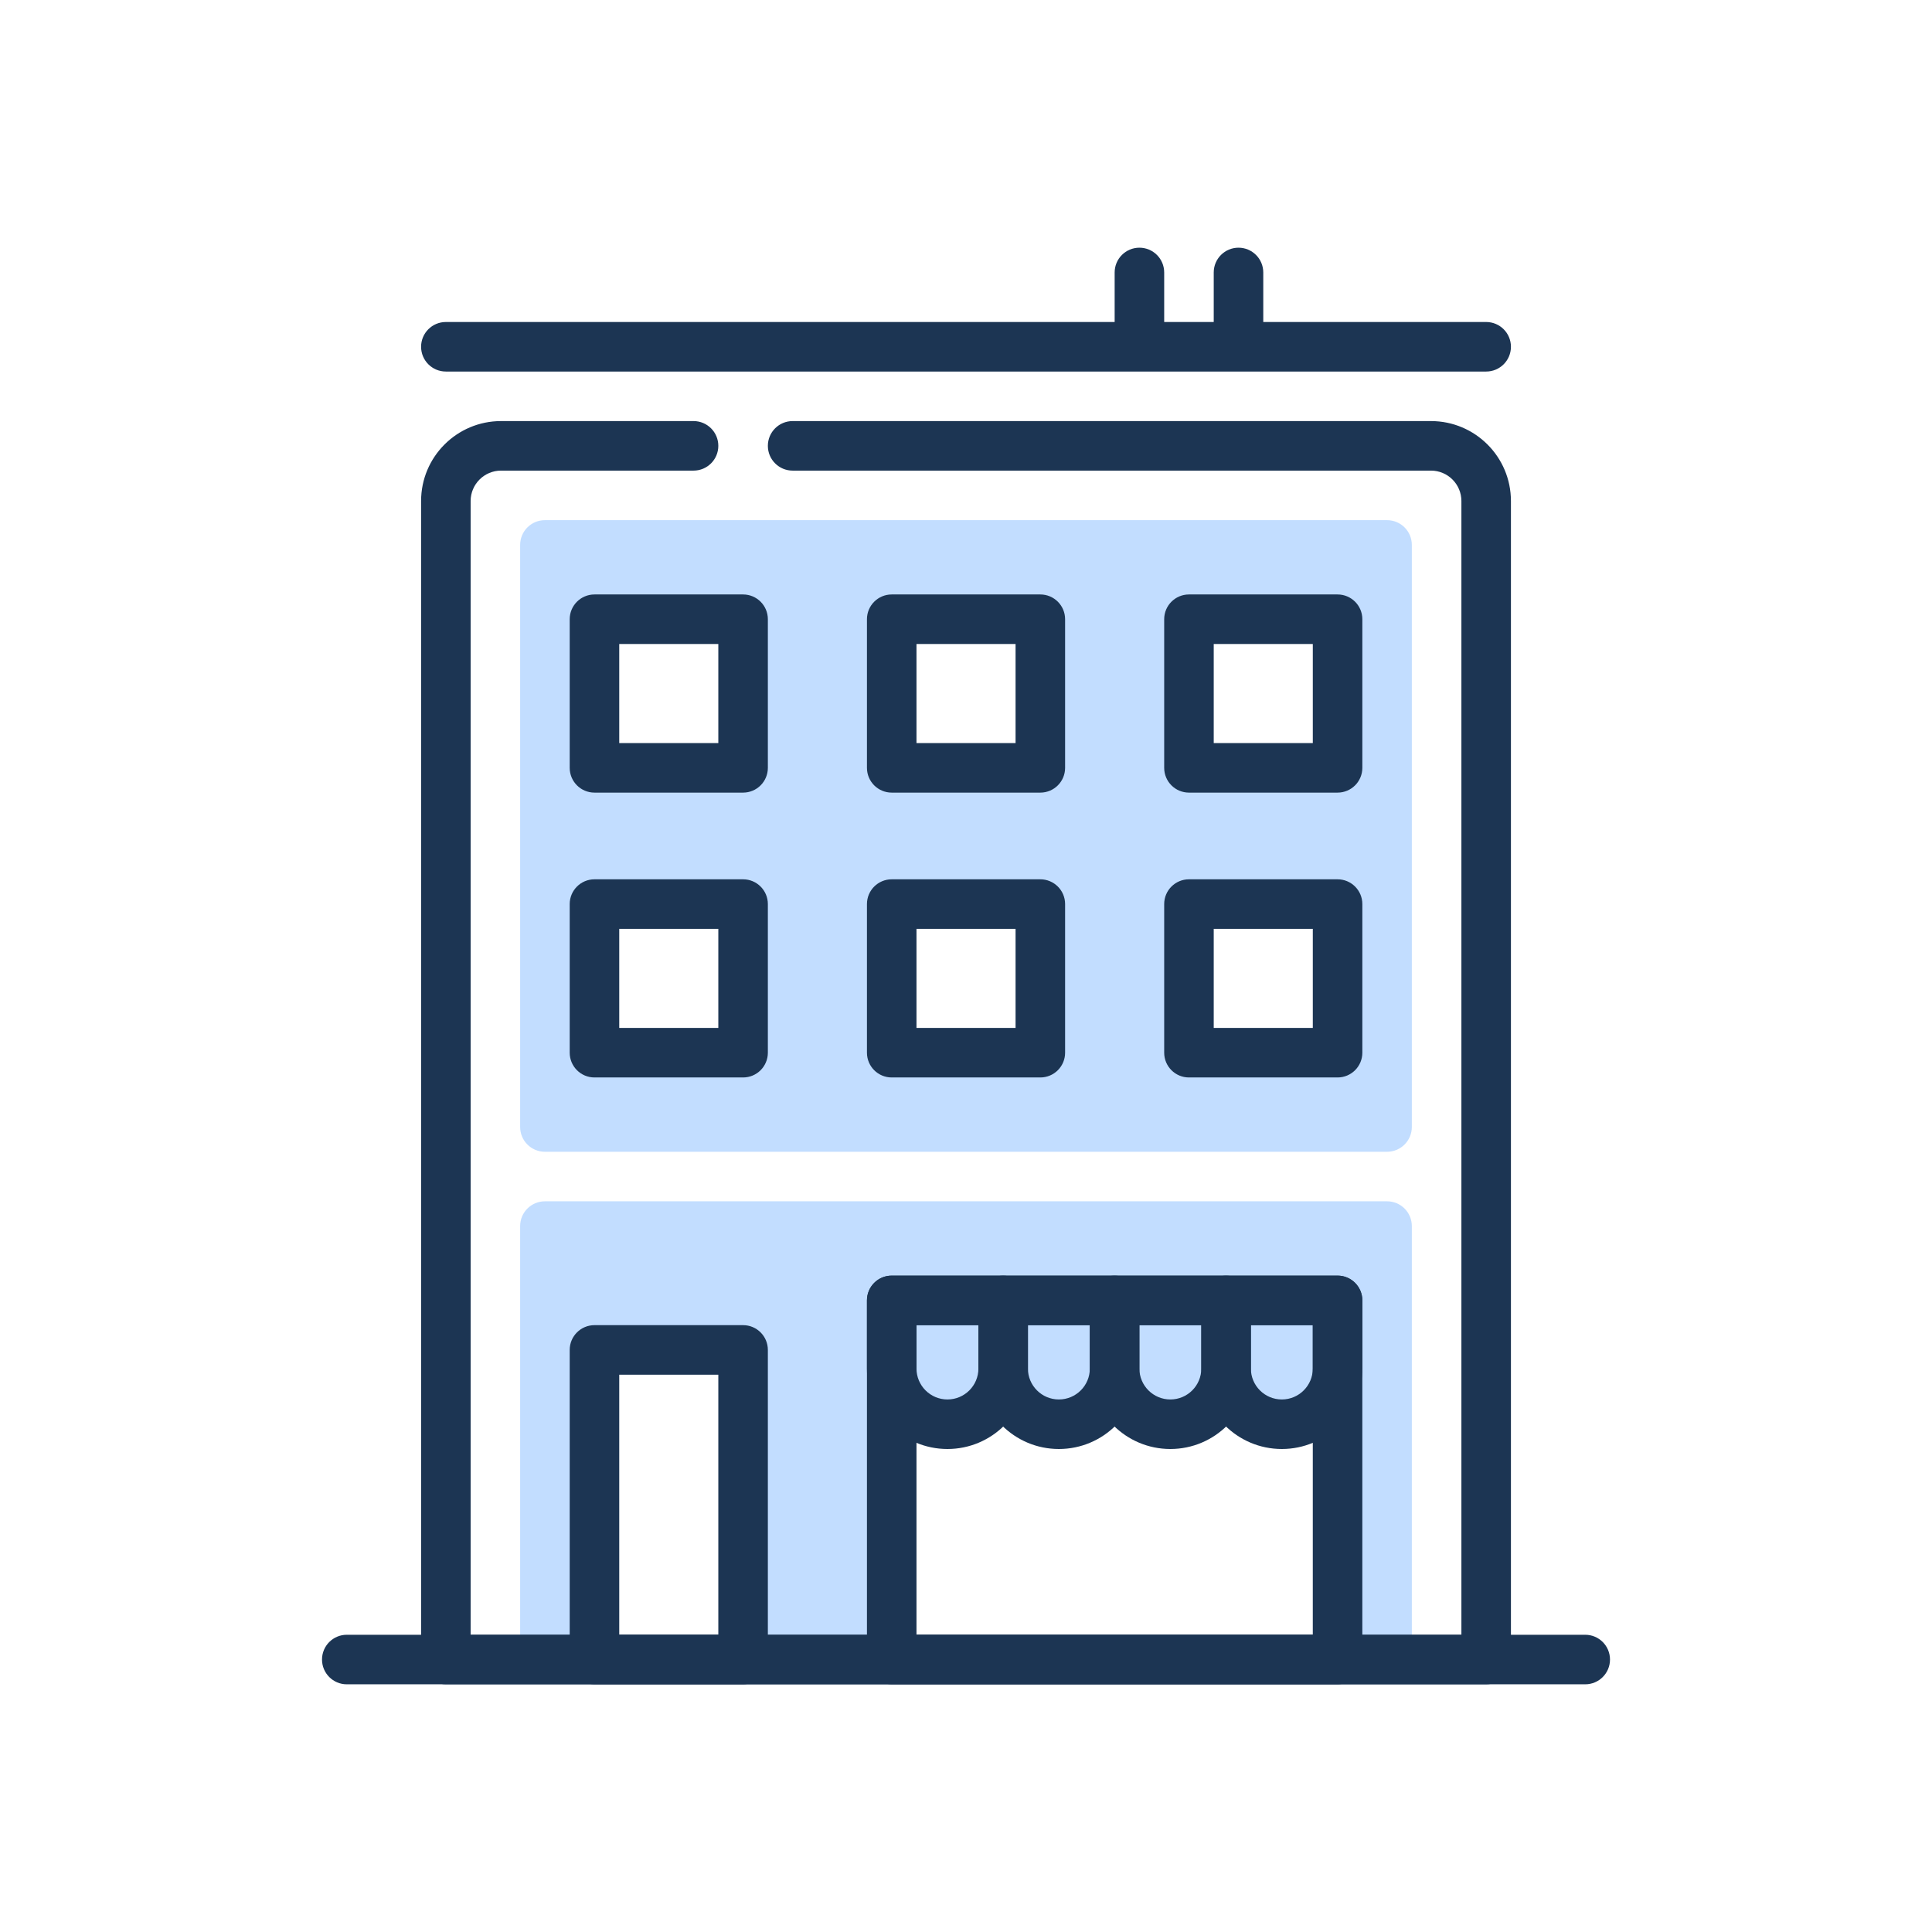
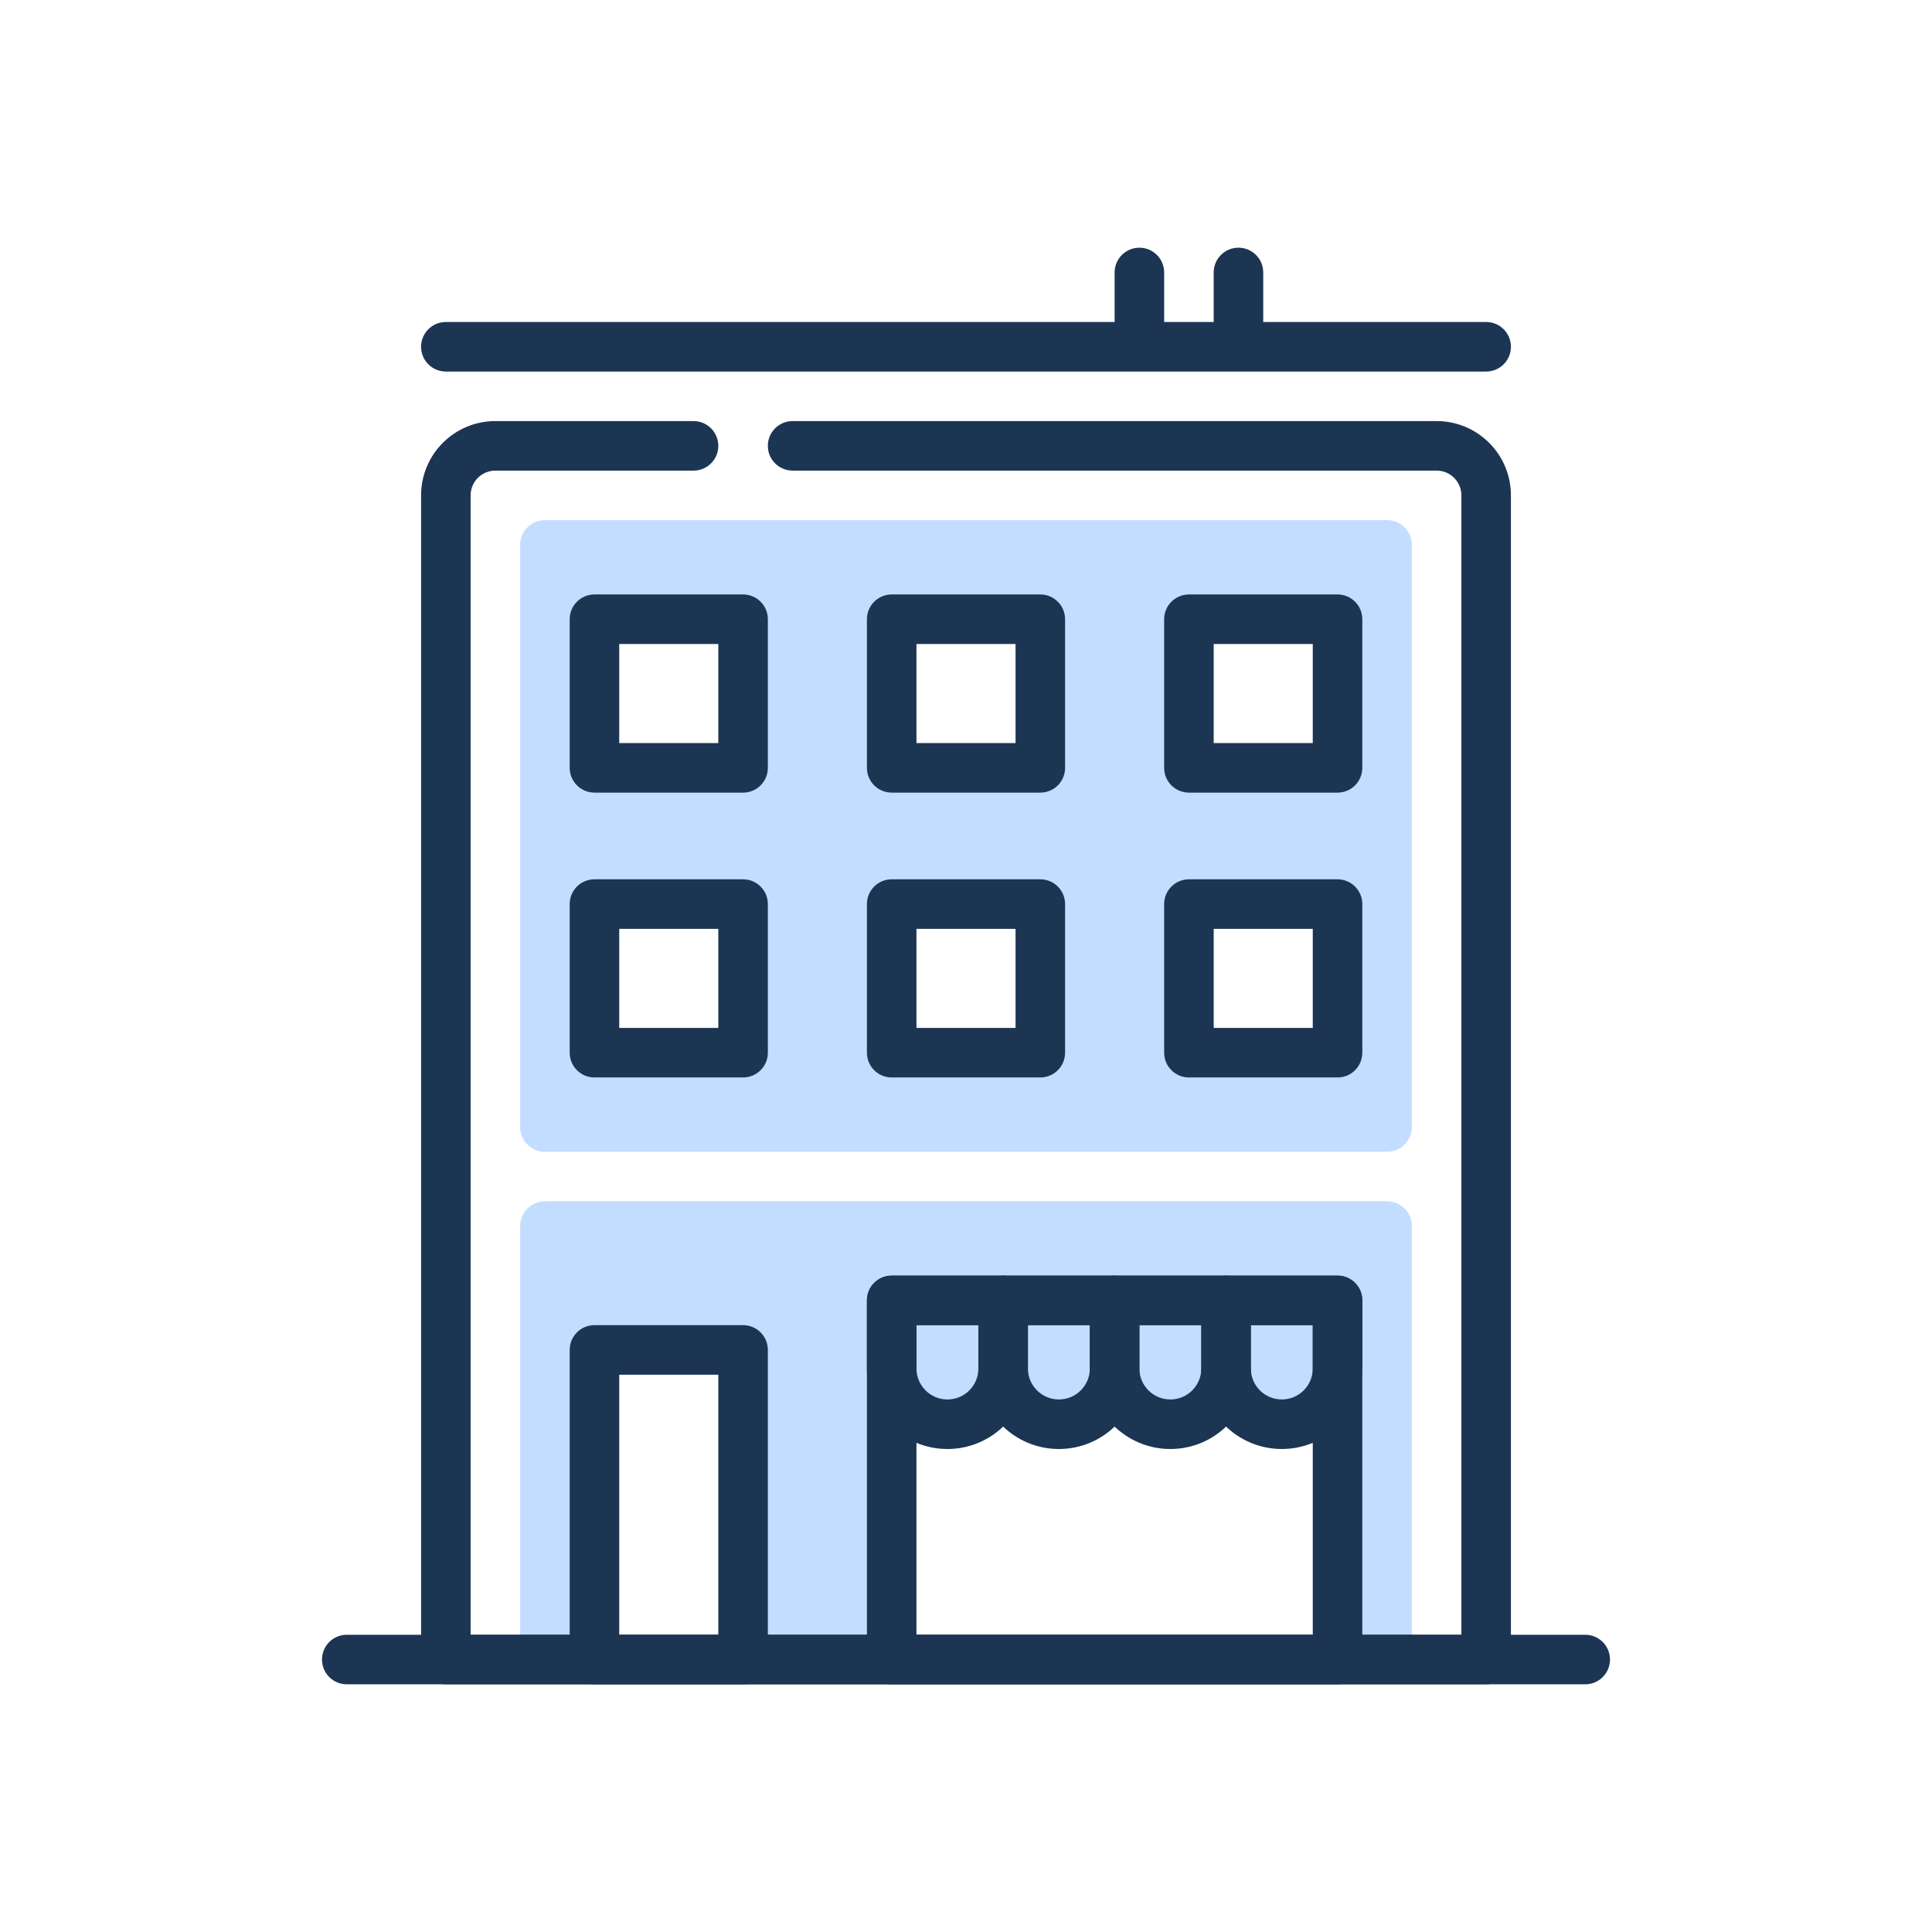
<svg xmlns="http://www.w3.org/2000/svg" width="156" height="156" viewBox="0 0 156 156" fill="none">
-   <path fill-rule="evenodd" clip-rule="evenodd" d="M41.999 99C41.999 97.895 42.895 97 43.999 97H111.999C113.103 97 113.999 97.895 113.999 99V132C113.999 133.105 113.103 134 111.999 134H108V114H72V134H60V109H48V134H43.999C42.895 134 41.999 133.105 41.999 132V99Z" fill="#C2DDFF" />
-   <path fill-rule="evenodd" clip-rule="evenodd" d="M41.999 44C41.999 42.895 42.895 42 43.999 42H111.999C113.103 42 113.999 42.895 113.999 44V91C113.999 92.105 113.103 93 111.999 93H43.999C42.895 93 41.999 92.105 41.999 91V44ZM84 49.618H72V61.618H84V49.618ZM60 49.618H48V61.618H60V49.618ZM96 49.618H108V61.618H96V49.618ZM72 73H84V85H72V73ZM48 73H60V85H48V73ZM108 73H96V85H108V73Z" fill="#C2DDFF" />
-   <path fill-rule="evenodd" clip-rule="evenodd" d="M46.001 50C46.001 48.895 46.897 48 48.001 48H60.001C61.106 48 62.001 48.895 62.001 50V62C62.001 63.105 61.106 64 60.001 64H48.001C46.897 64 46.001 63.105 46.001 62V50ZM50.001 52V60H58.001V52H50.001Z" fill="#1C3553" />
-   <path fill-rule="evenodd" clip-rule="evenodd" d="M46.001 73C46.001 71.895 46.897 71 48.001 71H60.001C61.106 71 62.001 71.895 62.001 73V85C62.001 86.105 61.106 87 60.001 87H48.001C46.897 87 46.001 86.105 46.001 85V73ZM50.001 75V83H58.001V75H50.001Z" fill="#1C3553" />
-   <path fill-rule="evenodd" clip-rule="evenodd" d="M46.001 109C46.001 107.895 46.897 107 48.001 107H60.001C61.106 107 62.001 107.895 62.001 109V134C62.001 135.105 61.106 136 60.001 136H48.001C46.897 136 46.001 135.105 46.001 134V109ZM50.001 111V132H58.001V111H50.001Z" fill="#1C3553" />
-   <path fill-rule="evenodd" clip-rule="evenodd" d="M70.002 50C70.002 48.895 70.897 48 72.002 48H84.002C85.107 48 86.002 48.895 86.002 50V62C86.002 63.105 85.107 64 84.002 64H72.002C70.897 64 70.002 63.105 70.002 62V50ZM74.002 52V60H82.002V52H74.002Z" fill="#1C3553" />
-   <path fill-rule="evenodd" clip-rule="evenodd" d="M70.002 73C70.002 71.895 70.897 71 72.002 71H84.002C85.107 71 86.002 71.895 86.002 73V85C86.002 86.105 85.107 87 84.002 87H72.002C70.897 87 70.002 86.105 70.002 85V73ZM74.002 75V83H82.002V75H74.002Z" fill="#1C3553" />
-   <path fill-rule="evenodd" clip-rule="evenodd" d="M94.003 50C94.003 48.895 94.898 48 96.003 48H108.003C109.107 48 110.003 48.895 110.003 50V62C110.003 63.105 109.107 64 108.003 64H96.003C94.898 64 94.003 63.105 94.003 62V50ZM98.003 52V60H106.003V52H98.003Z" fill="#1C3553" />
-   <path fill-rule="evenodd" clip-rule="evenodd" d="M94.003 73C94.003 71.895 94.898 71 96.003 71H108.003C109.107 71 110.003 71.895 110.003 73V85C110.003 86.105 109.107 87 108.003 87H96.003C94.898 87 94.003 86.105 94.003 85V73ZM98.003 75V83H106.003V75H98.003Z" fill="#1C3553" />
-   <path fill-rule="evenodd" clip-rule="evenodd" d="M34.001 40.457C34.001 36.891 36.892 34 40.458 34H56.001C57.105 34 58.001 34.895 58.001 36C58.001 37.105 57.105 38 56.001 38H40.458C39.101 38 38.001 39.1 38.001 40.457V132H118.001V40.457C118.001 39.1 116.901 38 115.544 38H64.001C62.896 38 62.001 37.105 62.001 36C62.001 34.895 62.896 34 64.001 34H115.544C119.11 34 122.001 36.891 122.001 40.457V134C122.001 135.104 121.105 136 120.001 136H36.001C34.896 136 34.001 135.104 34.001 134V40.457Z" fill="#1C3553" />
-   <path fill-rule="evenodd" clip-rule="evenodd" d="M26.001 134C26.001 132.895 26.896 132 28.001 132H128C129.105 132 130 132.895 130 134C130 135.104 129.105 136 128 136H28.001C26.896 136 26.001 135.104 26.001 134Z" fill="#1C3553" />
-   <path fill-rule="evenodd" clip-rule="evenodd" d="M34.001 28C34.001 26.895 34.896 26 36.001 26H120.001C121.105 26 122.001 26.895 122.001 28C122.001 29.105 121.105 30 120.001 30H36.001C34.896 30 34.001 29.105 34.001 28Z" fill="#1C3553" />
-   <path fill-rule="evenodd" clip-rule="evenodd" d="M92.003 20C93.107 20 94.003 20.895 94.003 22V27.806C94.003 28.911 93.107 29.806 92.003 29.806C90.898 29.806 90.003 28.911 90.003 27.806V22C90.003 20.895 90.898 20 92.003 20Z" fill="#1C3553" />
-   <path fill-rule="evenodd" clip-rule="evenodd" d="M100.003 20C101.107 20 102.003 20.895 102.003 22V27.806C102.003 28.911 101.107 29.806 100.003 29.806C98.898 29.806 98.003 28.911 98.003 27.806V22C98.003 20.895 98.898 20 100.003 20Z" fill="#1C3553" />
-   <path fill-rule="evenodd" clip-rule="evenodd" d="M70.002 105C70.002 103.895 70.897 103 72.002 103H108.002C109.107 103 110.002 103.895 110.002 105V134C110.002 135.105 109.107 136 108.002 136H72.002C70.897 136 70.002 135.105 70.002 134V105ZM74.002 107V132H106.002V107H74.002Z" fill="#1C3553" />
-   <path fill-rule="evenodd" clip-rule="evenodd" d="M70.002 105C70.002 103.895 70.897 103 72.002 103H81.002C82.107 103 83.002 103.895 83.002 105V110.5C83.002 114.09 80.092 117 76.502 117C72.912 117 70.002 114.09 70.002 110.5V105ZM74.002 107V110.5C74.002 111.881 75.121 113 76.502 113C77.883 113 79.002 111.881 79.002 110.5V107H74.002Z" fill="#1C3553" />
-   <path fill-rule="evenodd" clip-rule="evenodd" d="M78.999 105C78.999 103.895 79.894 103 80.999 103H89.999C91.104 103 91.999 103.895 91.999 105V110.5C91.999 114.09 89.089 117 85.499 117C81.909 117 78.999 114.09 78.999 110.5V105ZM82.999 107V110.5C82.999 111.881 84.118 113 85.499 113C86.88 113 87.999 111.881 87.999 110.5V107H82.999Z" fill="#1C3553" />
-   <path fill-rule="evenodd" clip-rule="evenodd" d="M88 105C88 103.895 88.896 103 90 103H99C100.105 103 101 103.895 101 105V110.5C101 114.09 98.09 117 94.5 117C90.91 117 88 114.09 88 110.5V105ZM92 107V110.5C92 111.881 93.12 113 94.5 113C95.881 113 97 111.881 97 110.5V107H92Z" fill="#1C3553" />
-   <path fill-rule="evenodd" clip-rule="evenodd" d="M97.002 105C97.002 103.895 97.897 103 99.002 103H108.002C109.106 103 110.002 103.895 110.002 105V110.5C110.002 114.09 107.091 117 103.502 117C99.912 117 97.002 114.09 97.002 110.5V105ZM101.002 107V110.5C101.002 111.881 102.121 113 103.502 113C104.882 113 106.002 111.881 106.002 110.5V107H101.002Z" fill="#1C3553" />
+   <path fill-rule="evenodd" clip-rule="evenodd" d="M42 44C42 42.895 42.895 42 44 42H112C113.105 42 114 42.895 114 44V91C114 92.105 113.105 93 112 93H44C42.895 93 42 92.105 42 91V44ZM84 49.618H72V61.618H84V49.618ZM60 49.618H48V61.618H60V49.618ZM96 49.618H108V61.618H96V49.618ZM72 73H84V85H72V73ZM48 73H60V85H48V73ZM108 73H96V85H108V73Z" fill="#C2DDFF" />
+   <path fill-rule="evenodd" clip-rule="evenodd" d="M42 99C42 97.895 42.895 97 44 97H112C113.105 97 114 97.895 114 99V132C114 133.105 113.105 134 112 134H108V114H72V134H60V109H48V134H44C42.895 134 42 133.105 42 132V99Z" fill="#C2DDFF" />
+   <path fill-rule="evenodd" clip-rule="evenodd" d="M46 50C46 48.895 46.895 48 48 48H60C61.105 48 62 48.895 62 50V62C62 63.105 61.105 64 60 64H48C46.895 64 46 63.105 46 62V50ZM50 52V60H58V52H50Z" fill="#1C3553" />
+   <path fill-rule="evenodd" clip-rule="evenodd" d="M46 73C46 71.895 46.895 71 48 71H60C61.105 71 62 71.895 62 73V85C62 86.105 61.105 87 60 87H48C46.895 87 46 86.105 46 85V73ZM50 75V83H58V75H50Z" fill="#1C3553" />
+   <path fill-rule="evenodd" clip-rule="evenodd" d="M46 109C46 107.895 46.895 107 48 107H60C61.105 107 62 107.895 62 109V134C62 135.105 61.105 136 60 136H48C46.895 136 46 135.105 46 134V109ZM50 111V132H58V111H50Z" fill="#1C3553" />
+   <path fill-rule="evenodd" clip-rule="evenodd" d="M70 50C70 48.895 70.895 48 72 48H84C85.105 48 86 48.895 86 50V62C86 63.105 85.105 64 84 64H72C70.895 64 70 63.105 70 62V50ZM74 52V60H82V52H74Z" fill="#1C3553" />
+   <path fill-rule="evenodd" clip-rule="evenodd" d="M70 73C70 71.895 70.895 71 72 71H84C85.105 71 86 71.895 86 73V85C86 86.105 85.105 87 84 87H72C70.895 87 70 86.105 70 85V73ZM74 75V83H82V75H74Z" fill="#1C3553" />
+   <path fill-rule="evenodd" clip-rule="evenodd" d="M94 50C94 48.895 94.895 48 96 48H108C109.105 48 110 48.895 110 50V62C110 63.105 109.105 64 108 64H96C94.895 64 94 63.105 94 62V50ZM98 52V60H106V52H98Z" fill="#1C3553" />
+   <path fill-rule="evenodd" clip-rule="evenodd" d="M94 73C94 71.895 94.895 71 96 71H108C109.105 71 110 71.895 110 73V85C110 86.105 109.105 87 108 87H96C94.895 87 94 86.105 94 85V73ZM98 75V83H106V75H98Z" fill="#1C3553" />
+   <path fill-rule="evenodd" clip-rule="evenodd" d="M40 38C38.895 38 38 38.895 38 40V132H118V40C118 38.895 117.105 38 116 38H64C62.895 38 62 37.105 62 36C62 34.895 62.895 34 64 34H116C119.314 34 122 36.686 122 40V134C122 135.105 121.105 136 120 136H36C34.895 136 34 135.105 34 134V40C34 36.686 36.686 34 40 34H56C57.105 34 58 34.895 58 36C58 37.105 57.105 38 56 38H40Z" fill="#1C3553" />
+   <path fill-rule="evenodd" clip-rule="evenodd" d="M26 134C26 132.895 26.895 132 28 132H128C129.105 132 130 132.895 130 134C130 135.105 129.105 136 128 136H28C26.895 136 26 135.105 26 134Z" fill="#1C3553" />
+   <path fill-rule="evenodd" clip-rule="evenodd" d="M34 28C34 26.895 34.895 26 36 26H120C121.105 26 122 26.895 122 28C122 29.105 121.105 30 120 30H36C34.895 30 34 29.105 34 28Z" fill="#1C3553" />
+   <path fill-rule="evenodd" clip-rule="evenodd" d="M92 20C93.105 20 94 20.895 94 22V27.806C94 28.911 93.105 29.806 92 29.806C90.895 29.806 90 28.911 90 27.806V22C90 20.895 90.895 20 92 20Z" fill="#1C3553" />
+   <path fill-rule="evenodd" clip-rule="evenodd" d="M100 20C101.105 20 102 20.895 102 22V27.806C102 28.911 101.105 29.806 100 29.806C98.895 29.806 98 28.911 98 27.806V22C98 20.895 98.895 20 100 20Z" fill="#1C3553" />
+   <path fill-rule="evenodd" clip-rule="evenodd" d="M70 105C70 103.895 70.895 103 72 103H108C109.105 103 110 103.895 110 105V134C110 135.105 109.105 136 108 136H72C70.895 136 70 135.105 70 134V105ZM74 107V132H106V107H74Z" fill="#1C3553" />
+   <path fill-rule="evenodd" clip-rule="evenodd" d="M70 105C70 103.895 70.895 103 72 103H81C82.105 103 83 103.895 83 105V110.5C83 114.09 80.09 117 76.5 117C72.91 117 70 114.09 70 110.5V105ZM74 107V110.5C74 111.881 75.119 113 76.5 113C77.881 113 79 111.881 79 110.5V107H74Z" fill="#1C3553" />
+   <path fill-rule="evenodd" clip-rule="evenodd" d="M79 105C79 103.895 79.895 103 81 103H90C91.105 103 92 103.895 92 105V110.5C92 114.09 89.09 117 85.5 117C81.91 117 79 114.09 79 110.5V105ZM83 107V110.5C83 111.881 84.119 113 85.5 113C86.881 113 88 111.881 88 110.5V107H83Z" fill="#1C3553" />
+   <path fill-rule="evenodd" clip-rule="evenodd" d="M88 105C88 103.895 88.895 103 90 103H99C100.105 103 101 103.895 101 105V110.5C101 114.09 98.09 117 94.5 117C90.91 117 88 114.09 88 110.5V105ZM92 107V110.5C92 111.881 93.119 113 94.5 113C95.881 113 97 111.881 97 110.5V107H92Z" fill="#1C3553" />
+   <path fill-rule="evenodd" clip-rule="evenodd" d="M97 105C97 103.895 97.895 103 99 103H108C109.105 103 110 103.895 110 105V110.5C110 114.09 107.09 117 103.5 117C99.91 117 97 114.09 97 110.5V105ZM101 107V110.5C101 111.881 102.119 113 103.5 113C104.881 113 106 111.881 106 110.5V107H101Z" fill="#1C3553" />
</svg>
